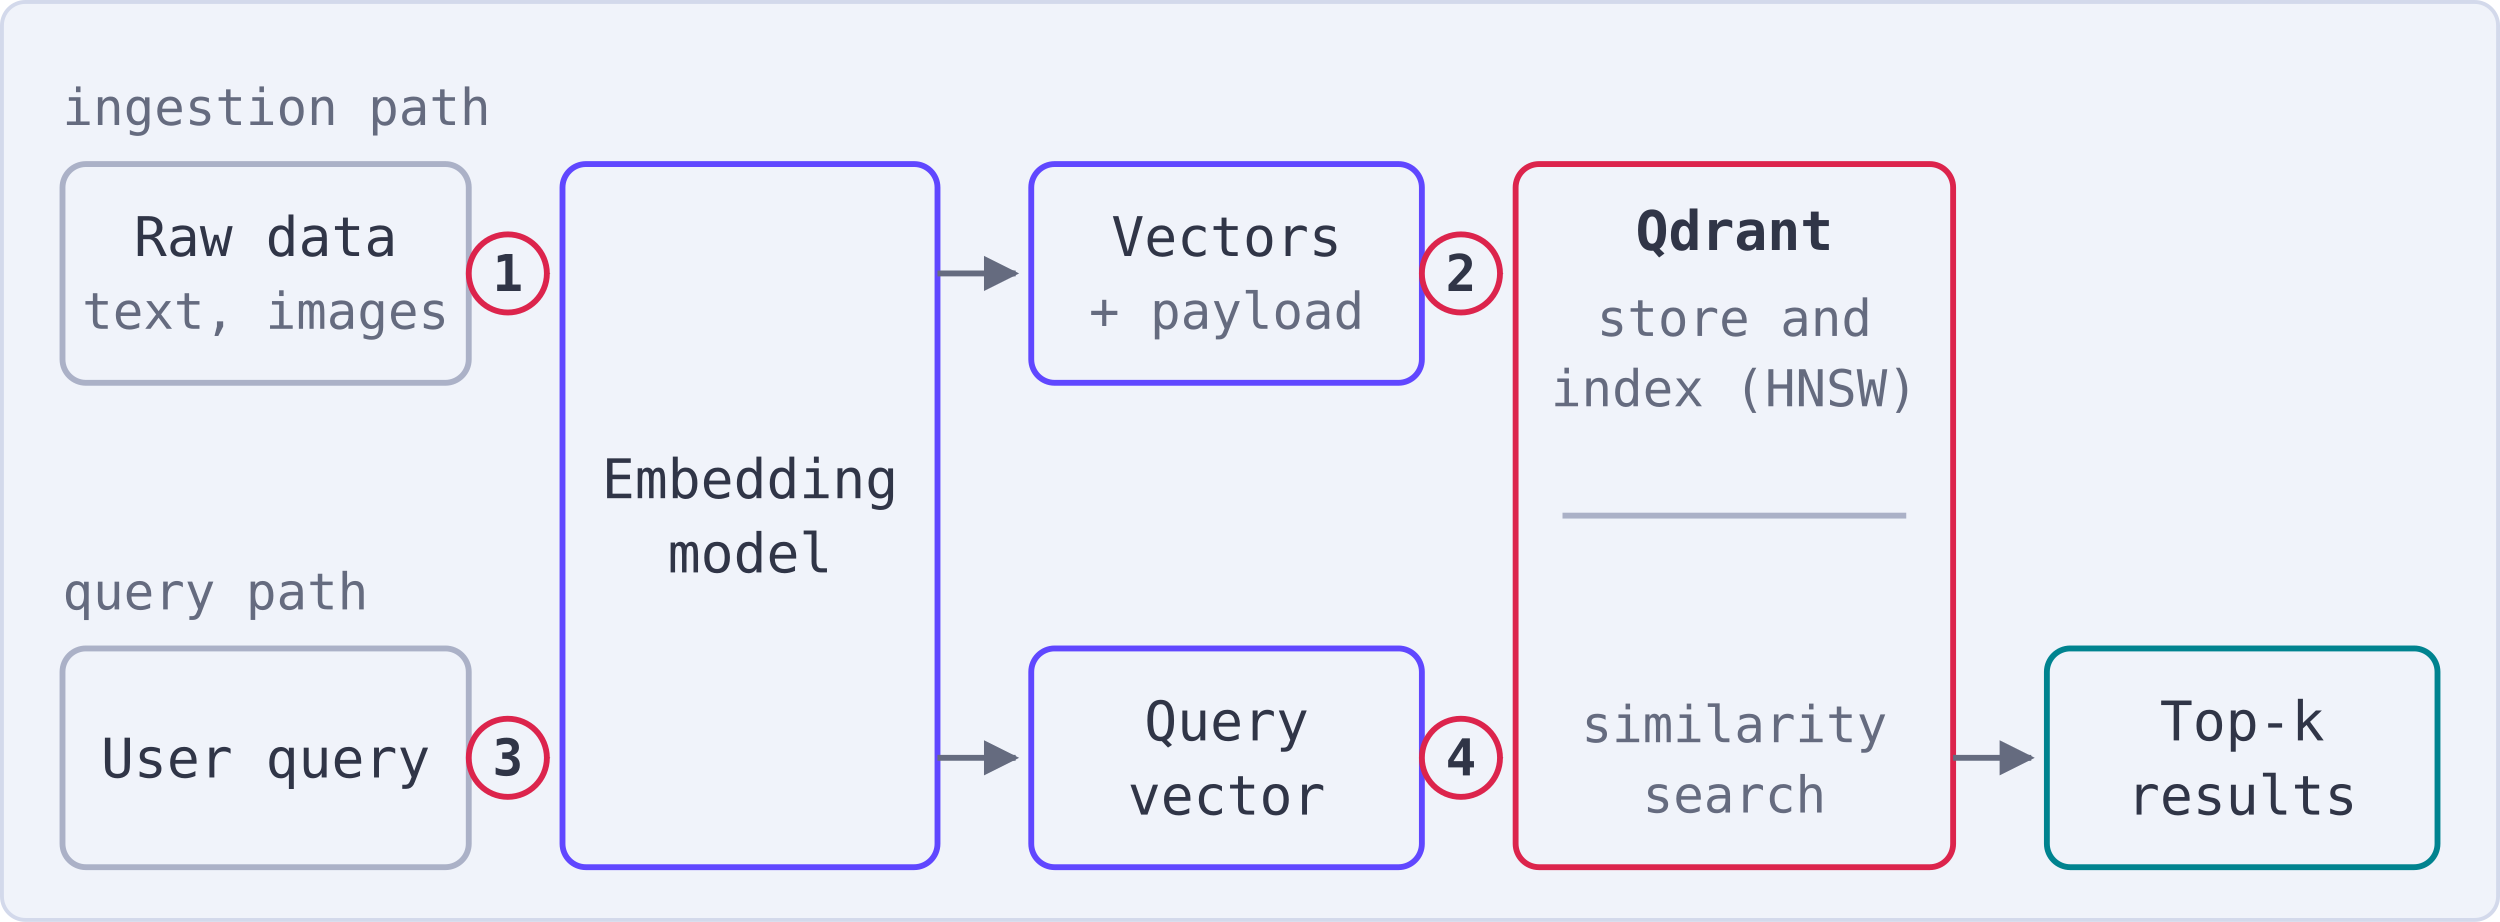
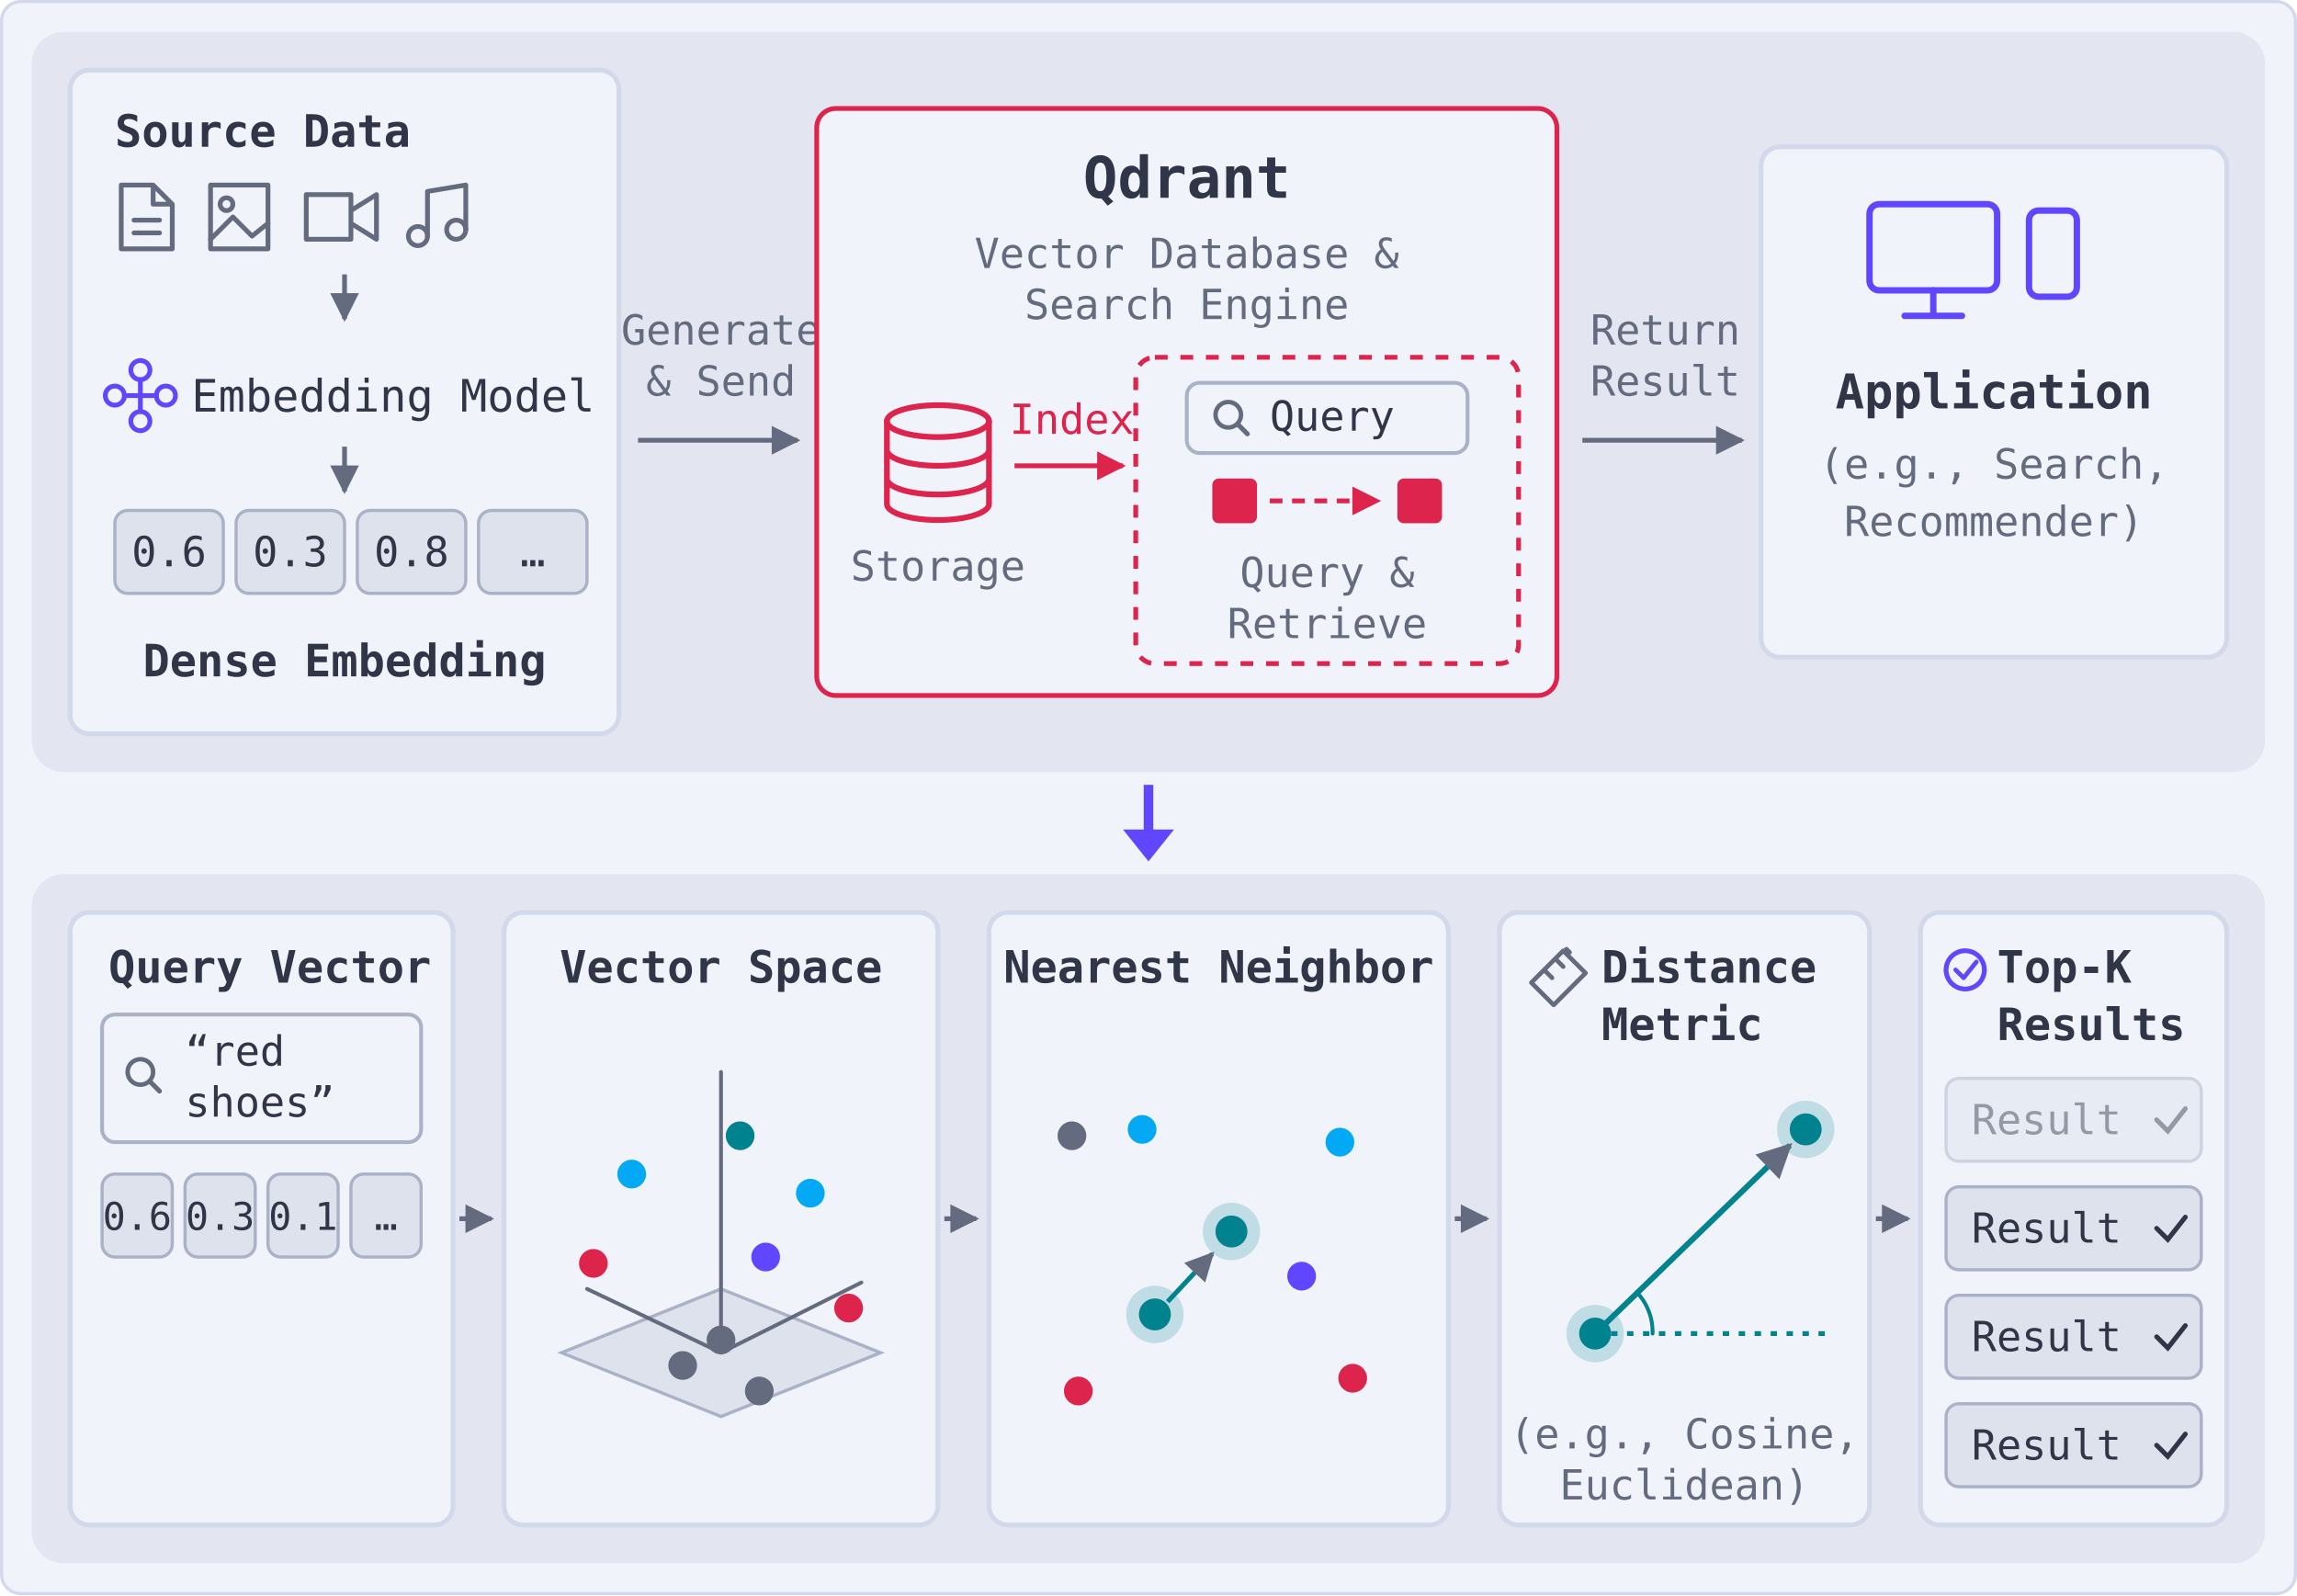
- <svg xmlns="http://www.w3.org/2000/svg" viewBox="0 0 640 236" role="img" aria-labelledby="description">
+ <svg xmlns="http://www.w3.org/2000/svg" viewBox="0 0 720 500" role="img" aria-labelledby="description">
  <defs>
    <marker id="arrow" viewBox="0 0 10 10" refX="9" refY="5" markerWidth="6" markerHeight="6" orient="auto-start-reverse">
      <path d="M0 0 L10 5 L0 10 Z" fill="#656b7f" />
    </marker>
-     <marker id="arrow-accent" viewBox="0 0 10 10" refX="9" refY="5" markerWidth="5" markerHeight="5" orient="auto-start-reverse">
+     <marker id="arrow-accent" viewBox="0 0 10 10" refX="9" refY="5" markerWidth="6" markerHeight="6" orient="auto-start-reverse">
      <path d="M0 0 L10 5 L0 10 Z" fill="#dc244c" />
    </marker>
  </defs>
-   <rect x="0.5" y="0.5" width="639" height="235" rx="6" fill="#f0f3fa" stroke="#d3d9eb" stroke-width="1" />
+   <rect x="0.5" y="0.5" width="719" height="499" rx="6" fill="#f0f3fa" stroke="#d3d9eb" stroke-width="1" />
  <g font-family="'Geist Mono', ui-monospace, SFMono-Regular, Menlo, Consolas, monospace">
-     <text x="16" y="32" font-size="13" fill="#656b7f">ingestion path</text>
-     <text x="16" y="156" font-size="13" fill="#656b7f">query path</text>
-     <rect x="16" y="42" width="104" height="56" rx="6" fill="none" stroke="#abb1c7" stroke-width="1.5" />
-     <text x="68" y="65.54" font-size="14" text-anchor="middle" fill="#303547">Raw data</text>
-     <text x="68" y="84.18" font-size="13" text-anchor="middle" fill="#656b7f">text, images</text>
-     <rect x="16" y="166" width="104" height="56" rx="6" fill="none" stroke="#abb1c7" stroke-width="1.5" />
-     <text x="68" y="199.04" font-size="14" text-anchor="middle" fill="#303547">User query</text>
-     <rect x="144" y="42" width="96" height="180" rx="6" fill="none" stroke="#6047ff" stroke-width="1.5" />
-     <text x="192" y="127.54" font-size="14" text-anchor="middle" fill="#303547">Embedding</text>
-     <text x="192" y="146.54" font-size="14" text-anchor="middle" fill="#303547">model</text>
-     <rect x="264" y="42" width="100" height="56" rx="6" fill="none" stroke="#6047ff" stroke-width="1.5" />
-     <text x="314" y="65.54" font-size="14" text-anchor="middle" fill="#303547">Vectors</text>
-     <text x="314" y="84.18" font-size="13" text-anchor="middle" fill="#656b7f">+ payload</text>
-     <rect x="264" y="166" width="100" height="56" rx="6" fill="none" stroke="#6047ff" stroke-width="1.5" />
-     <text x="314" y="189.54" font-size="14" text-anchor="middle" fill="#303547">Query</text>
-     <text x="314" y="208.54" font-size="14" text-anchor="middle" fill="#303547">vector</text>
-     <rect x="388" y="42" width="112" height="180" rx="6" fill="none" stroke="#dc244c" stroke-width="1.5" />
-     <text x="444" y="64" font-size="14" text-anchor="middle" fill="#303547" font-weight="600">Qdrant</text>
-     <text x="444" y="86" font-size="13" text-anchor="middle" fill="#656b7f">store and</text>
-     <text x="444" y="104" font-size="13" text-anchor="middle" fill="#656b7f">index (HNSW)</text>
-     <line x1="400" y1="132" x2="488" y2="132" stroke="#abb1c7" stroke-width="1.5" />
-     <text x="444" y="190" font-size="13" text-anchor="middle" fill="#656b7f">similarity</text>
-     <text x="444" y="208" font-size="13" text-anchor="middle" fill="#656b7f">search</text>
-     <rect x="524" y="166" width="100" height="56" rx="6" fill="none" stroke="#00838f" stroke-width="1.5" />
-     <text x="574" y="189.54" font-size="14" text-anchor="middle" fill="#303547">Top-k</text>
-     <text x="574" y="208.54" font-size="14" text-anchor="middle" fill="#303547">results</text>
-     <path d="M120 70 H140" fill="none" stroke="#656b7f" stroke-width="1.5" marker-end="url(#arrow)" />
-     <path d="M240 70 H260" fill="none" stroke="#656b7f" stroke-width="1.5" marker-end="url(#arrow)" />
-     <path d="M364 70 H384" fill="none" stroke="#656b7f" stroke-width="1.5" marker-end="url(#arrow)" />
-     <path d="M120 194 H140" fill="none" stroke="#656b7f" stroke-width="1.5" marker-end="url(#arrow)" />
-     <path d="M240 194 H260" fill="none" stroke="#656b7f" stroke-width="1.5" marker-end="url(#arrow)" />
-     <path d="M364 194 H384" fill="none" stroke="#656b7f" stroke-width="1.5" marker-end="url(#arrow)" />
-     <path d="M500 194 H520" fill="none" stroke="#656b7f" stroke-width="1.5" marker-end="url(#arrow)" />
-     <circle cx="130" cy="70" r="10" fill="#f0f3fa" stroke="#dc244c" stroke-width="1.5" />
-     <text x="130" y="74.5" font-size="13" text-anchor="middle" fill="#303547" font-weight="600">1</text>
-     <circle cx="374" cy="70" r="10" fill="#f0f3fa" stroke="#dc244c" stroke-width="1.5" />
-     <text x="374" y="74.5" font-size="13" text-anchor="middle" fill="#303547" font-weight="600">2</text>
-     <circle cx="130" cy="194" r="10" fill="#f0f3fa" stroke="#dc244c" stroke-width="1.5" />
-     <text x="130" y="198.5" font-size="13" text-anchor="middle" fill="#303547" font-weight="600">3</text>
-     <circle cx="374" cy="194" r="10" fill="#f0f3fa" stroke="#dc244c" stroke-width="1.5" />
-     <text x="374" y="198.5" font-size="13" text-anchor="middle" fill="#303547" font-weight="600">4</text>
+     <rect x="10" y="10" width="700" height="232" rx="10" fill="#abb1c7" fill-opacity="0.18" />
+     <rect x="22" y="22" width="172" height="208" rx="6" fill="#f0f3fa" stroke="#d3d9eb" stroke-width="1.5" />
+     <text x="36" y="46" font-size="14" fill="#303547" font-weight="600">Source Data</text>
+     <path d="M38 58 H48 L54 64 V78 H38 Z M48 58 V64 H54 M42 69 H50 M42 73 H50" fill="none" stroke="#656b7f" stroke-width="1.5" stroke-linecap="round" stroke-linejoin="round" />
+     <path d="M66 58 H84 V78 H66 Z" fill="none" stroke="#656b7f" stroke-width="1.5" stroke-linecap="round" stroke-linejoin="round" />
+     <circle cx="71" cy="64" r="2" fill="none" stroke="#656b7f" stroke-width="1.5" />
+     <path d="M66 75 L73 68 L79 74 L84 70" fill="none" stroke="#656b7f" stroke-width="1.5" stroke-linecap="round" stroke-linejoin="round" />
+     <path d="M96 61 H110 V75 H96 Z M110 66 L118 61 V75 L110 70" fill="none" stroke="#656b7f" stroke-width="1.5" stroke-linecap="round" stroke-linejoin="round" />
+     <path d="M134 74 V60 L146 58 V72" fill="none" stroke="#656b7f" stroke-width="1.5" stroke-linecap="round" stroke-linejoin="round" />
+     <circle cx="131" cy="74" r="3" fill="none" stroke="#656b7f" stroke-width="1.5" />
+     <circle cx="143" cy="72" r="3" fill="none" stroke="#656b7f" stroke-width="1.5" />
+     <path d="M108 86 V100" fill="none" stroke="#656b7f" stroke-width="1.5" marker-end="url(#arrow)" />
+     <circle cx="44" cy="116" r="3" fill="none" stroke="#6047ff" stroke-width="1.5" />
+     <circle cx="36" cy="124" r="3" fill="none" stroke="#6047ff" stroke-width="1.5" />
+     <circle cx="52" cy="124" r="3" fill="none" stroke="#6047ff" stroke-width="1.5" />
+     <circle cx="44" cy="132" r="3" fill="none" stroke="#6047ff" stroke-width="1.5" />
+     <path d="M44 119 V129 M39 124 H49" fill="none" stroke="#6047ff" stroke-width="1.5" stroke-linecap="round" stroke-linejoin="round" />
+     <text x="60" y="129" font-size="14" fill="#303547">Embedding Model</text>
+     <path d="M108 140 V154" fill="none" stroke="#656b7f" stroke-width="1.5" marker-end="url(#arrow)" />
+     <rect x="36" y="160" width="34" height="26" rx="4" fill="#abb1c7" fill-opacity="0.25" stroke="#abb1c7" stroke-width="1" />
+     <text x="53.0" y="177.5" font-size="13" text-anchor="middle" fill="#303547">0.6</text>
+     <rect x="74" y="160" width="34" height="26" rx="4" fill="#abb1c7" fill-opacity="0.25" stroke="#abb1c7" stroke-width="1" />
+     <text x="91.0" y="177.5" font-size="13" text-anchor="middle" fill="#303547">0.3</text>
+     <rect x="112" y="160" width="34" height="26" rx="4" fill="#abb1c7" fill-opacity="0.25" stroke="#abb1c7" stroke-width="1" />
+     <text x="129.0" y="177.5" font-size="13" text-anchor="middle" fill="#303547">0.8</text>
+     <rect x="150" y="160" width="34" height="26" rx="4" fill="#abb1c7" fill-opacity="0.25" stroke="#abb1c7" stroke-width="1" />
+     <text x="167.0" y="177.5" font-size="13" text-anchor="middle" fill="#303547">…</text>
+     <text x="108" y="212" font-size="14" text-anchor="middle" fill="#303547" font-weight="600">Dense Embedding</text>
+     <text x="226" y="108" font-size="13" text-anchor="middle" fill="#656b7f">Generate</text>
+     <text x="226" y="124" font-size="13" text-anchor="middle" fill="#656b7f">&amp; Send</text>
+     <path d="M200 138 H250" fill="none" stroke="#656b7f" stroke-width="1.5" marker-end="url(#arrow)" />
+     <rect x="256" y="34" width="232" height="184" rx="6" fill="#f0f3fa" stroke="#dc244c" stroke-width="1.5" />
+     <text x="372" y="62" font-size="18" text-anchor="middle" fill="#303547" font-weight="700">Qdrant</text>
+     <text x="372" y="84" font-size="13" text-anchor="middle" fill="#656b7f">Vector Database &amp;</text>
+     <text x="372" y="100" font-size="13" text-anchor="middle" fill="#656b7f">Search Engine</text>
+     <ellipse cx="294" cy="132" rx="16" ry="5" fill="none" stroke="#dc244c" stroke-width="1.8" />
+     <path d="M278 132 V158 A16 5 0 0 0 310 158 V132 M278 141 A16 5 0 0 0 310 141 M278 150 A16 5 0 0 0 310 150" fill="none" stroke="#dc244c" stroke-width="1.8" stroke-linecap="round" stroke-linejoin="round" />
+     <text x="294" y="182" font-size="13" text-anchor="middle" fill="#656b7f">Storage</text>
+     <text x="336" y="136" font-size="13" text-anchor="middle" fill="#dc244c">Index</text>
+     <path d="M318 146 H352" fill="none" stroke="#dc244c" stroke-width="1.5" marker-end="url(#arrow-accent)" />
+     <rect x="356" y="112" width="120" height="96" rx="6" fill="#f0f3fa" stroke="#dc244c" stroke-width="1.5" stroke-dasharray="4 4" />
+     <rect x="372" y="120" width="88" height="22" rx="4" fill="none" stroke="#abb1c7" stroke-width="1.2" />
+     <circle cx="385" cy="130" r="4" fill="none" stroke="#656b7f" stroke-width="1.4" />
+     <path d="M388 133 L391 136" fill="none" stroke="#656b7f" stroke-width="1.5" stroke-linecap="round" stroke-linejoin="round" />
+     <text x="398" y="135" font-size="13" fill="#303547">Query</text>
+     <rect x="380" y="150" width="14" height="14" rx="2" fill="#dc244c" />
+     <rect x="438" y="150" width="14" height="14" rx="2" fill="#dc244c" />
+     <path d="M398 157 H432" fill="none" stroke="#dc244c" stroke-width="1.5" stroke-dasharray="4 3" marker-end="url(#arrow-accent)" />
+     <text x="416" y="184" font-size="13" text-anchor="middle" fill="#656b7f">Query &amp;</text>
+     <text x="416" y="200" font-size="13" text-anchor="middle" fill="#656b7f">Retrieve</text>
+     <text x="522" y="108" font-size="13" text-anchor="middle" fill="#656b7f">Return</text>
+     <text x="522" y="124" font-size="13" text-anchor="middle" fill="#656b7f">Result</text>
+     <path d="M496 138 H546" fill="none" stroke="#656b7f" stroke-width="1.5" marker-end="url(#arrow)" />
+     <rect x="552" y="46" width="146" height="160" rx="6" fill="#f0f3fa" stroke="#d3d9eb" stroke-width="1.5" />
+     <rect x="586" y="64" width="40" height="27" rx="3" fill="none" stroke="#6047ff" stroke-width="2" />
+     <path d="M606 91 V99 M597 99 H615" fill="none" stroke="#6047ff" stroke-width="2" stroke-linecap="round" stroke-linejoin="round" />
+     <rect x="636" y="66" width="15" height="27" rx="3" fill="none" stroke="#6047ff" stroke-width="2" />
+     <text x="625" y="128" font-size="15" text-anchor="middle" fill="#303547" font-weight="600">Application</text>
+     <text x="625" y="150" font-size="13" text-anchor="middle" fill="#656b7f">(e.g., Search,</text>
+     <text x="625" y="168" font-size="13" text-anchor="middle" fill="#656b7f">Recommender)</text>
+     <path d="M360 246 V262" stroke="#6047ff" stroke-width="3" />
+     <path d="M352 260 L360 270 L368 260 Z" fill="#6047ff" />
+     <rect x="10" y="274" width="700" height="216" rx="10" fill="#abb1c7" fill-opacity="0.18" />
+     <rect x="22" y="286" width="120" height="192" rx="6" fill="#f0f3fa" stroke="#d3d9eb" stroke-width="1.5" />
+     <text x="34" y="308" font-size="14" fill="#303547" font-weight="600">Query Vector</text>
+     <rect x="32" y="318" width="100" height="40" rx="4" fill="none" stroke="#abb1c7" stroke-width="1.2" />
+     <circle cx="44" cy="336" r="4" fill="none" stroke="#656b7f" stroke-width="1.4" />
+     <path d="M47 339 L50 342" fill="none" stroke="#656b7f" stroke-width="1.5" stroke-linecap="round" stroke-linejoin="round" />
+     <text x="58" y="334" font-size="13" fill="#303547">“red</text>
+     <text x="58" y="350" font-size="13" fill="#303547">shoes”</text>
+     <rect x="32" y="368" width="22" height="26" rx="4" fill="#abb1c7" fill-opacity="0.25" stroke="#abb1c7" stroke-width="1" />
+     <text x="43.0" y="385.5" font-size="12" text-anchor="middle" fill="#303547">0.6</text>
+     <rect x="58" y="368" width="22" height="26" rx="4" fill="#abb1c7" fill-opacity="0.25" stroke="#abb1c7" stroke-width="1" />
+     <text x="69.0" y="385.5" font-size="12" text-anchor="middle" fill="#303547">0.3</text>
+     <rect x="84" y="368" width="22" height="26" rx="4" fill="#abb1c7" fill-opacity="0.25" stroke="#abb1c7" stroke-width="1" />
+     <text x="95.0" y="385.5" font-size="12" text-anchor="middle" fill="#303547">0.1</text>
+     <rect x="110" y="368" width="22" height="26" rx="4" fill="#abb1c7" fill-opacity="0.25" stroke="#abb1c7" stroke-width="1" />
+     <text x="121.0" y="385.5" font-size="12" text-anchor="middle" fill="#303547">…</text>
+     <path d="M144 382 H154" fill="none" stroke="#656b7f" stroke-width="1.5" marker-end="url(#arrow)" />
+     <rect x="158" y="286" width="136" height="192" rx="6" fill="#f0f3fa" stroke="#d3d9eb" stroke-width="1.5" />
+     <text x="226" y="308" font-size="14" text-anchor="middle" fill="#303547" font-weight="600">Vector Space</text>
+     <polygon points="226,404 276,424 226,444 176,424" fill="#abb1c7" fill-opacity="0.25" stroke="#abb1c7" stroke-width="1" />
+     <path d="M226 336 V424 M184 404 L226 424 L270 402" fill="none" stroke="#656b7f" stroke-width="1.2" stroke-linecap="round" stroke-linejoin="round" />
+     <circle cx="198" cy="368" r="4.5" fill="#03a9f4" />
+     <circle cx="232" cy="356" r="4.5" fill="#00838f" />
+     <circle cx="254" cy="374" r="4.5" fill="#03a9f4" />
+     <circle cx="186" cy="396" r="4.5" fill="#dc244c" />
+     <circle cx="240" cy="394" r="4.5" fill="#6047ff" />
+     <circle cx="266" cy="410" r="4.5" fill="#dc244c" />
+     <circle cx="214" cy="428" r="4.5" fill="#656b7f" />
+     <circle cx="226" cy="420" r="4.5" fill="#656b7f" />
+     <circle cx="238" cy="436" r="4.5" fill="#656b7f" />
+     <path d="M296 382 H306" fill="none" stroke="#656b7f" stroke-width="1.5" marker-end="url(#arrow)" />
+     <rect x="310" y="286" width="144" height="192" rx="6" fill="#f0f3fa" stroke="#d3d9eb" stroke-width="1.5" />
+     <text x="382" y="308" font-size="14" text-anchor="middle" fill="#303547" font-weight="600">Nearest Neighbor</text>
+     <circle cx="336" cy="356" r="4.5" fill="#656b7f" />
+     <circle cx="358" cy="354" r="4.5" fill="#03a9f4" />
+     <circle cx="420" cy="358" r="4.5" fill="#03a9f4" />
+     <circle cx="408" cy="400" r="4.5" fill="#6047ff" />
+     <circle cx="338" cy="436" r="4.5" fill="#dc244c" />
+     <circle cx="424" cy="432" r="4.5" fill="#dc244c" />
+     <circle cx="362" cy="412" r="9" fill="#00838f" fill-opacity="0.2" />
+     <circle cx="362" cy="412" r="5" fill="#00838f" />
+     <circle cx="386" cy="386" r="9" fill="#00838f" fill-opacity="0.2" />
+     <circle cx="386" cy="386" r="5" fill="#00838f" />
+     <path d="M366 408 L380 393" fill="none" stroke="#00838f" stroke-width="1.5" marker-end="url(#arrow)" />
+     <path d="M456 382 H466" fill="none" stroke="#656b7f" stroke-width="1.5" marker-end="url(#arrow)" />
+     <rect x="470" y="286" width="116" height="192" rx="6" fill="#f0f3fa" stroke="#d3d9eb" stroke-width="1.5" />
+     <path d="M480 308 L490 298 L497 305 L487 315 Z M484 304 L486.5 306.5 M487.5 300.5 L490 303 M491 297.5 L492 298.5" fill="none" stroke="#656b7f" stroke-width="1.4" stroke-linecap="round" stroke-linejoin="round" />
+     <text x="502" y="308" font-size="14" fill="#303547" font-weight="600">Distance</text>
+     <text x="502" y="326" font-size="14" fill="#303547" font-weight="600">Metric</text>
+     <line x1="500" y1="418" x2="572" y2="418" stroke="#00838f" stroke-width="1.5" stroke-dasharray="2 3" />
+     <circle cx="500" cy="418" r="9" fill="#00838f" fill-opacity="0.2" />
+     <circle cx="500" cy="418" r="5" fill="#00838f" />
+     <circle cx="566" cy="354" r="9" fill="#00838f" fill-opacity="0.2" />
+     <circle cx="566" cy="354" r="5" fill="#00838f" />
+     <path d="M500 418 L561 359" fill="none" stroke="#00838f" stroke-width="1.8" marker-end="url(#arrow)" />
+     <path d="M518 418 A18 18 0 0 0 513 405" fill="none" stroke="#00838f" stroke-width="1.2" stroke-linecap="round" stroke-linejoin="round" />
+     <text x="528" y="454" font-size="13" text-anchor="middle" fill="#656b7f">(e.g., Cosine,</text>
+     <text x="528" y="470" font-size="13" text-anchor="middle" fill="#656b7f">Euclidean)</text>
+     <path d="M588 382 H598" fill="none" stroke="#656b7f" stroke-width="1.5" marker-end="url(#arrow)" />
+     <rect x="602" y="286" width="96" height="192" rx="6" fill="#f0f3fa" stroke="#d3d9eb" stroke-width="1.5" />
+     <circle cx="616" cy="304" r="6" fill="none" stroke="#6047ff" stroke-width="1.5" />
+     <path d="M613 304 L615.5 306.5 L619.5 301.5" fill="none" stroke="#6047ff" stroke-width="1.4" stroke-linecap="round" stroke-linejoin="round" />
+     <text x="626" y="308" font-size="14" fill="#303547" font-weight="600">Top-K</text>
+     <text x="626" y="326" font-size="14" fill="#303547" font-weight="600">Results</text>
+     <rect x="610" y="338" width="80" height="26" rx="4" fill="#abb1c7" fill-opacity="0.25" stroke="#abb1c7" stroke-width="1" opacity="0.5" />
+     <text x="618" y="355.5" font-size="13" fill="#303547" opacity="0.45">Result</text>
+     <path d="M676 351 L679.5 354.5 L685 347.5" fill="none" stroke="#303547" stroke-width="1.5" stroke-linecap="round" opacity="0.45" />
+     <rect x="610" y="372" width="80" height="26" rx="4" fill="#abb1c7" fill-opacity="0.25" stroke="#abb1c7" stroke-width="1" />
+     <text x="618" y="389.5" font-size="13" fill="#303547">Result</text>
+     <path d="M676 385 L679.5 388.5 L685 381.5" fill="none" stroke="#303547" stroke-width="1.5" stroke-linecap="round" />
+     <rect x="610" y="406" width="80" height="26" rx="4" fill="#abb1c7" fill-opacity="0.25" stroke="#abb1c7" stroke-width="1" />
+     <text x="618" y="423.5" font-size="13" fill="#303547">Result</text>
+     <path d="M676 419 L679.5 422.5 L685 415.5" fill="none" stroke="#303547" stroke-width="1.5" stroke-linecap="round" />
+     <rect x="610" y="440" width="80" height="26" rx="4" fill="#abb1c7" fill-opacity="0.25" stroke="#abb1c7" stroke-width="1" />
+     <text x="618" y="457.5" font-size="13" fill="#303547">Result</text>
+     <path d="M676 453 L679.5 456.5 L685 449.5" fill="none" stroke="#303547" stroke-width="1.5" stroke-linecap="round" />
  </g>
</svg>
